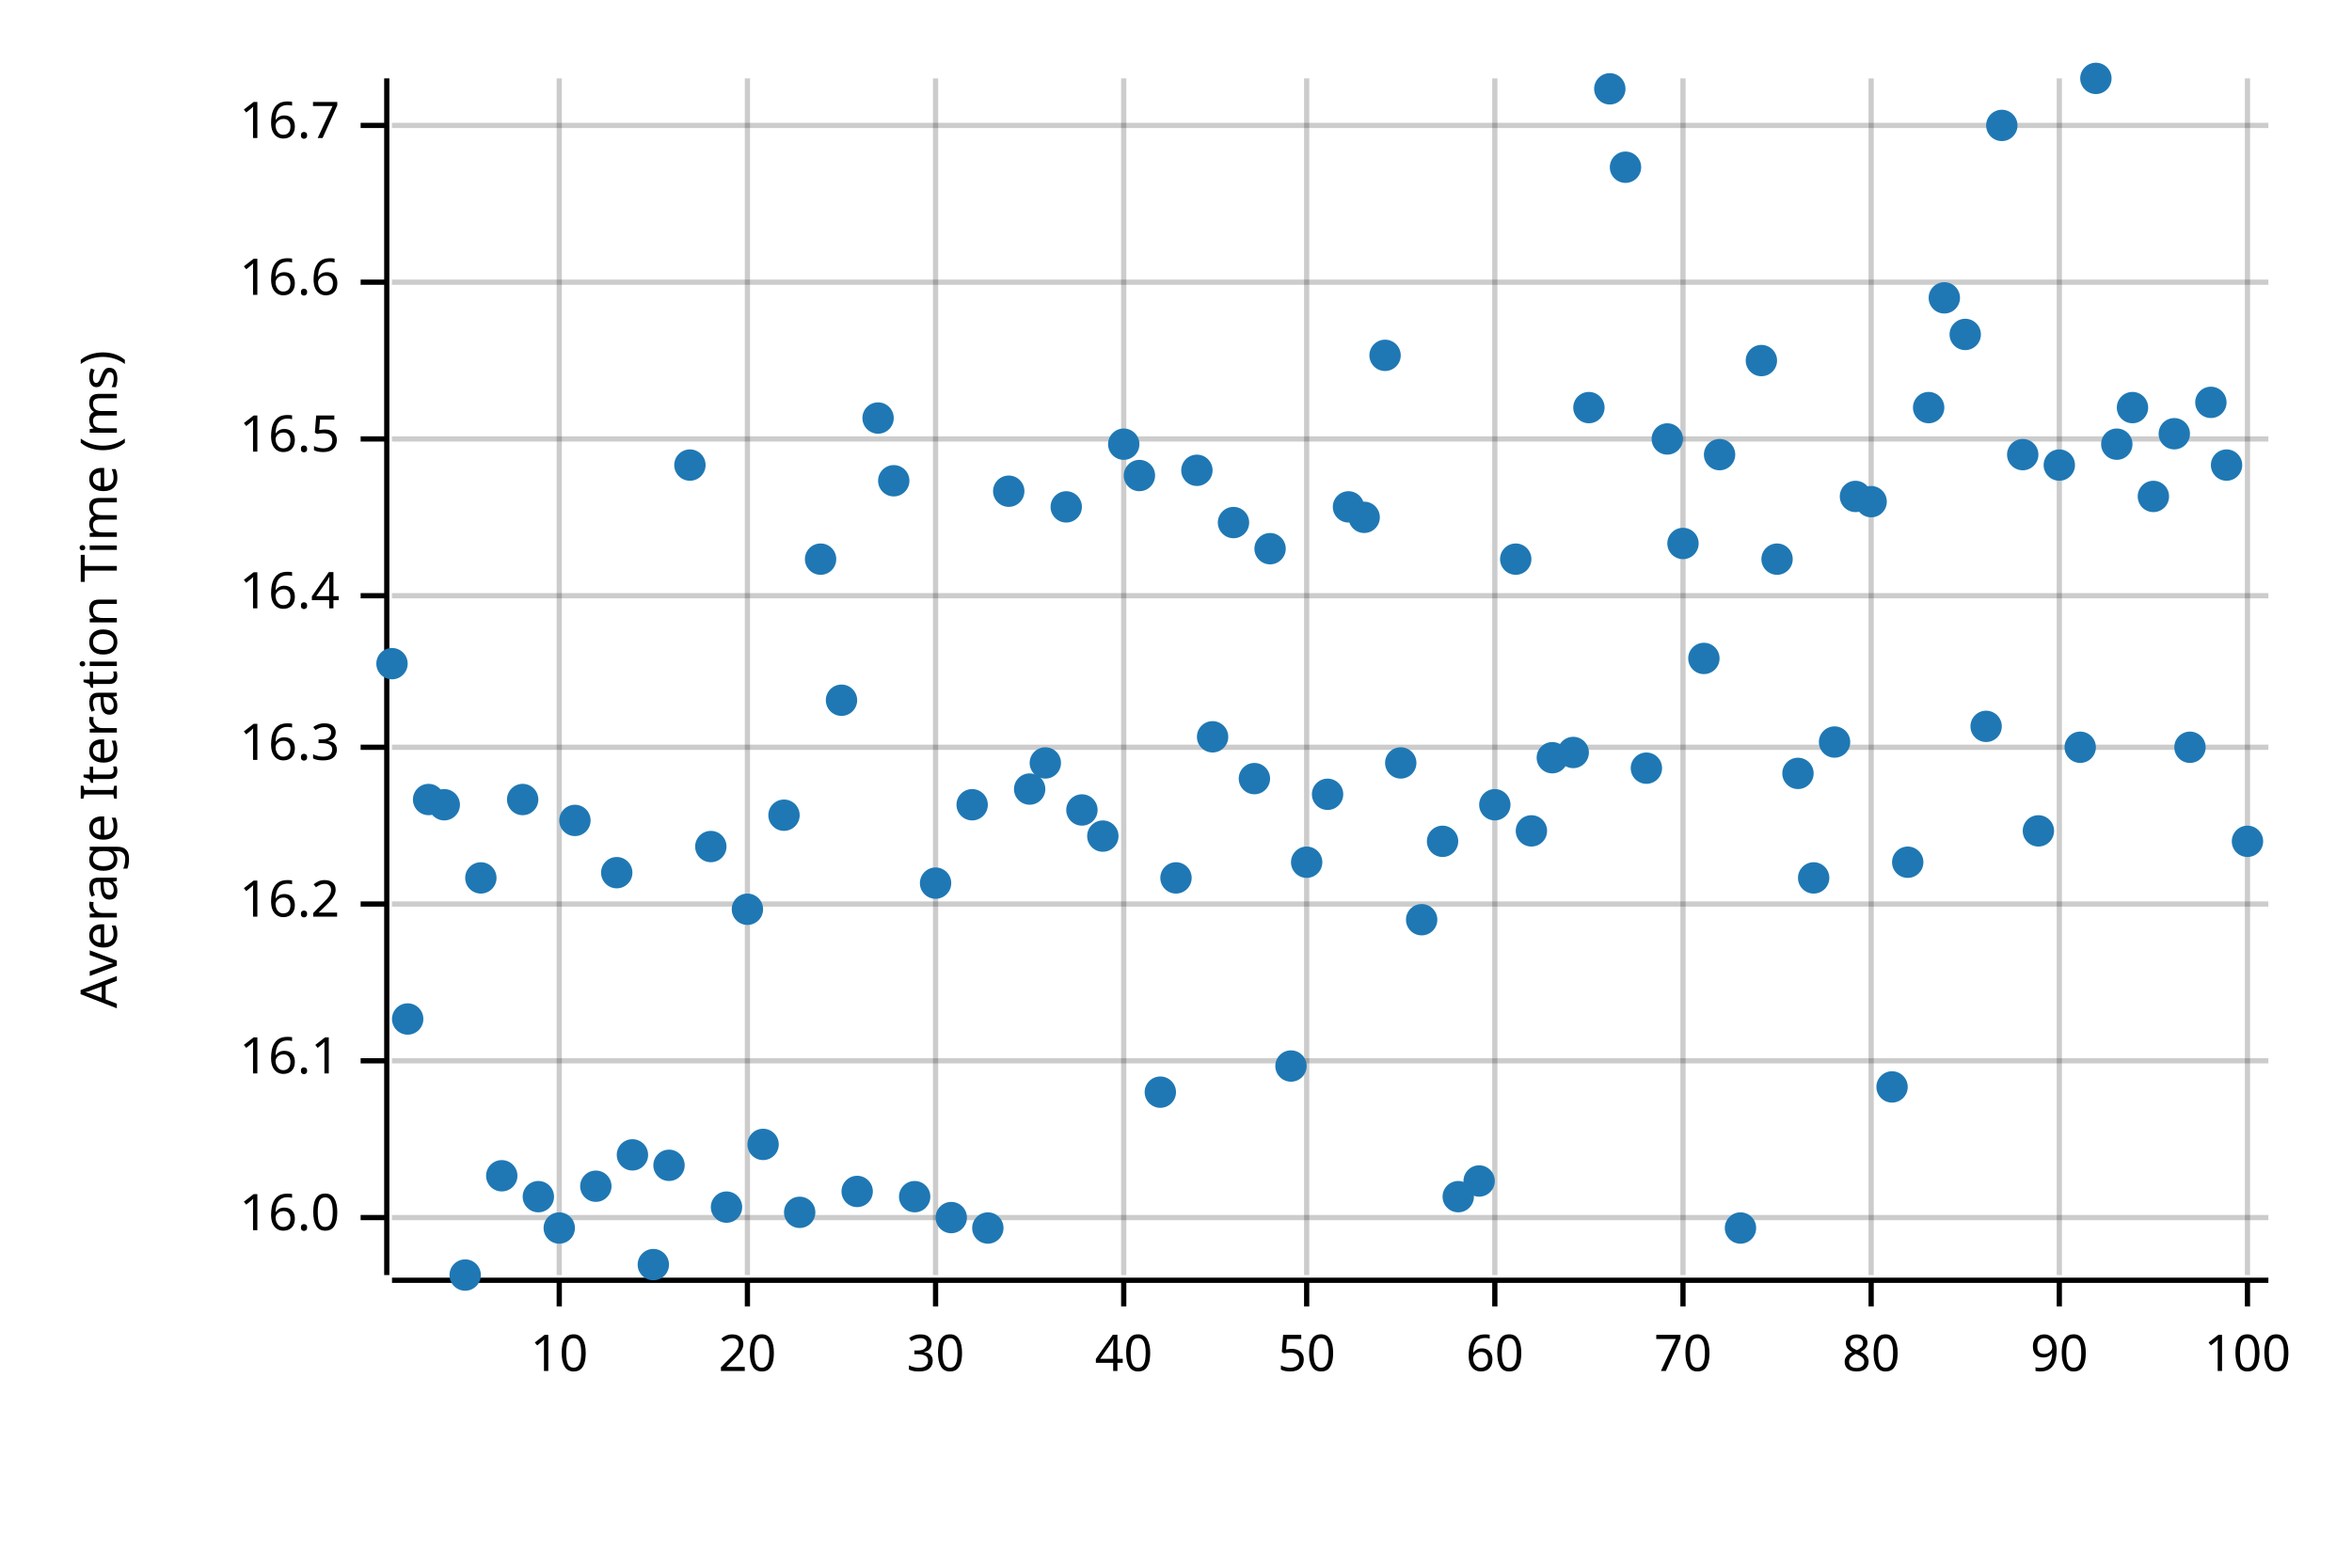
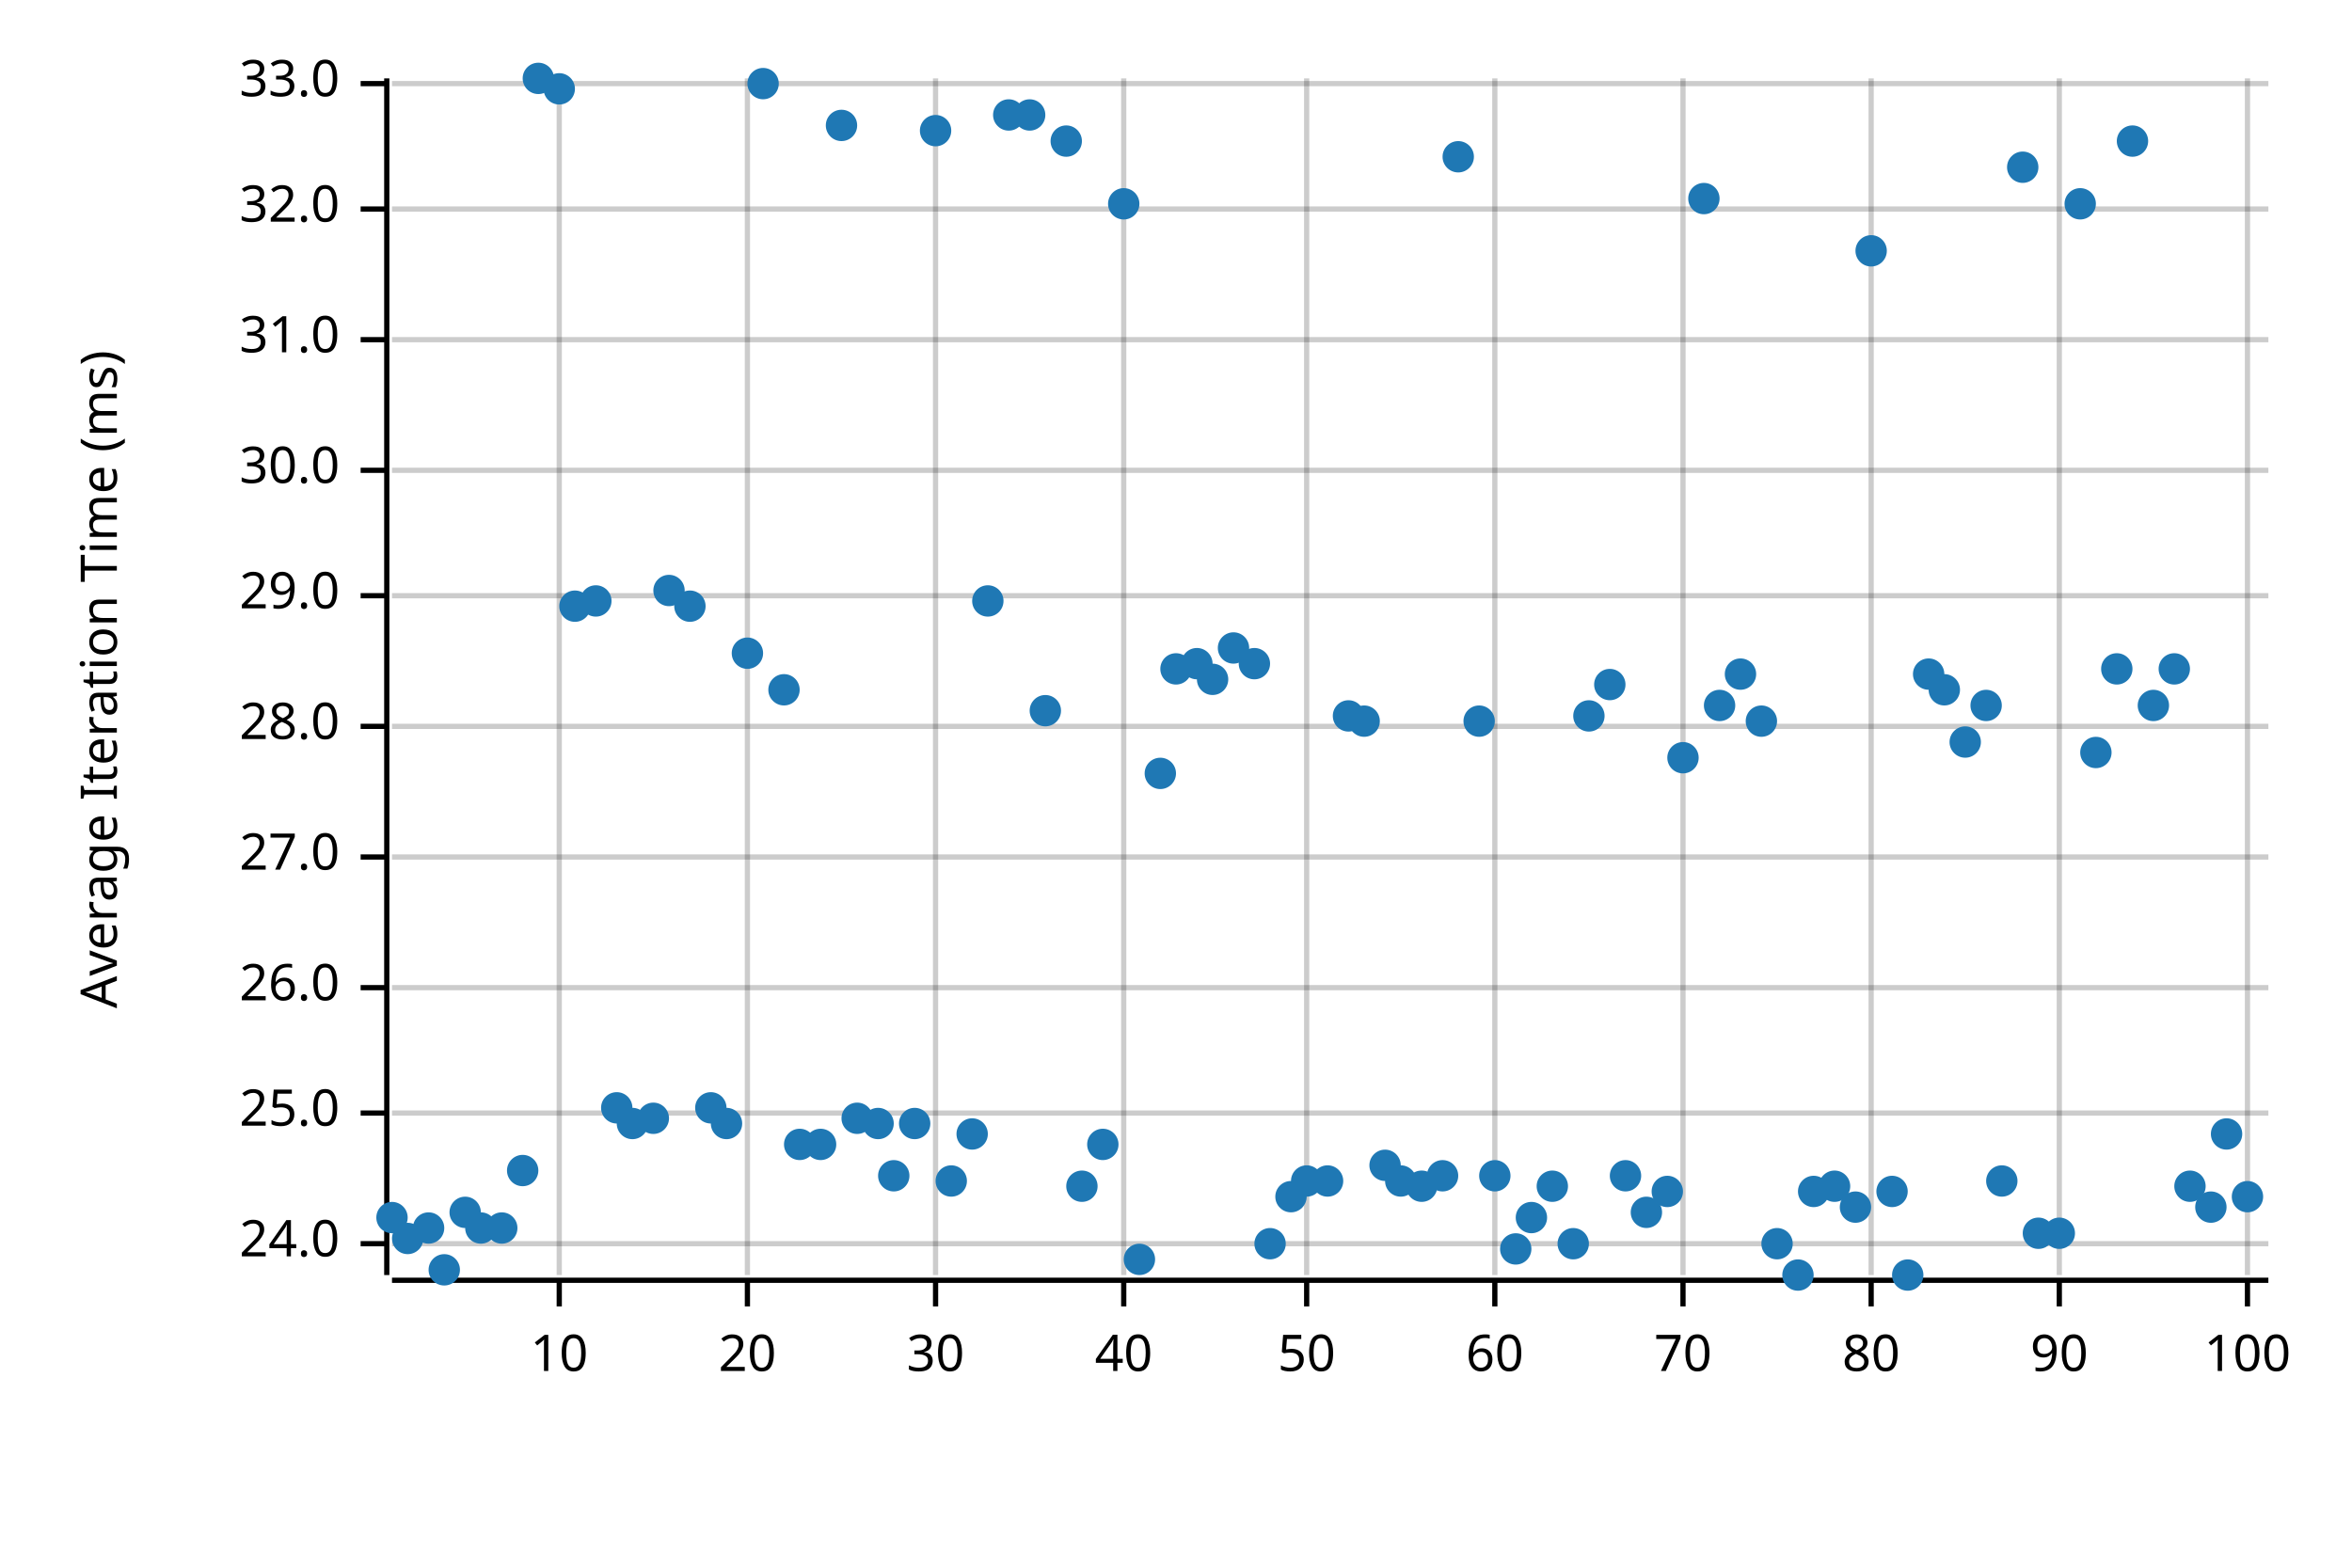
<svg xmlns="http://www.w3.org/2000/svg" width="450" height="300" viewBox="0 0 450 300">
  <text x="15" y="130" dy="0.76em" text-anchor="middle" font-family="sans-serif" font-size="9.677" opacity="1" fill="#000000" transform="rotate(270, 15, 130)">
Average Iteration Time (ms)
</text>
  <line opacity="0.2" stroke="#000000" stroke-width="1" x1="107" y1="244" x2="107" y2="15" />
  <line opacity="0.2" stroke="#000000" stroke-width="1" x1="143" y1="244" x2="143" y2="15" />
  <line opacity="0.2" stroke="#000000" stroke-width="1" x1="179" y1="244" x2="179" y2="15" />
  <line opacity="0.2" stroke="#000000" stroke-width="1" x1="215" y1="244" x2="215" y2="15" />
  <line opacity="0.2" stroke="#000000" stroke-width="1" x1="250" y1="244" x2="250" y2="15" />
  <line opacity="0.2" stroke="#000000" stroke-width="1" x1="286" y1="244" x2="286" y2="15" />
  <line opacity="0.2" stroke="#000000" stroke-width="1" x1="322" y1="244" x2="322" y2="15" />
  <line opacity="0.2" stroke="#000000" stroke-width="1" x1="358" y1="244" x2="358" y2="15" />
  <line opacity="0.2" stroke="#000000" stroke-width="1" x1="394" y1="244" x2="394" y2="15" />
  <line opacity="0.2" stroke="#000000" stroke-width="1" x1="430" y1="244" x2="430" y2="15" />
-   <line opacity="0.2" stroke="#000000" stroke-width="1" x1="75" y1="233" x2="434" y2="233" />
-   <line opacity="0.2" stroke="#000000" stroke-width="1" x1="75" y1="203" x2="434" y2="203" />
-   <line opacity="0.2" stroke="#000000" stroke-width="1" x1="75" y1="173" x2="434" y2="173" />
-   <line opacity="0.2" stroke="#000000" stroke-width="1" x1="75" y1="143" x2="434" y2="143" />
+   <line opacity="0.2" stroke="#000000" stroke-width="1" x1="75" y1="238" x2="434" y2="238" />
+   <line opacity="0.2" stroke="#000000" stroke-width="1" x1="75" y1="213" x2="434" y2="213" />
+   <line opacity="0.2" stroke="#000000" stroke-width="1" x1="75" y1="189" x2="434" y2="189" />
+   <line opacity="0.2" stroke="#000000" stroke-width="1" x1="75" y1="164" x2="434" y2="164" />
+   <line opacity="0.2" stroke="#000000" stroke-width="1" x1="75" y1="139" x2="434" y2="139" />
  <line opacity="0.2" stroke="#000000" stroke-width="1" x1="75" y1="114" x2="434" y2="114" />
-   <line opacity="0.2" stroke="#000000" stroke-width="1" x1="75" y1="84" x2="434" y2="84" />
-   <line opacity="0.2" stroke="#000000" stroke-width="1" x1="75" y1="54" x2="434" y2="54" />
-   <line opacity="0.2" stroke="#000000" stroke-width="1" x1="75" y1="24" x2="434" y2="24" />
+   <line opacity="0.2" stroke="#000000" stroke-width="1" x1="75" y1="90" x2="434" y2="90" />
+   <line opacity="0.2" stroke="#000000" stroke-width="1" x1="75" y1="65" x2="434" y2="65" />
+   <line opacity="0.2" stroke="#000000" stroke-width="1" x1="75" y1="40" x2="434" y2="40" />
+   <line opacity="0.2" stroke="#000000" stroke-width="1" x1="75" y1="16" x2="434" y2="16" />
  <polyline fill="none" opacity="1" stroke="#000000" stroke-width="1" points="74,15 74,244 " />
-   <text x="65" y="233" dy="0.5ex" text-anchor="end" font-family="sans-serif" font-size="9.677" opacity="1" fill="#000000">
- 16.0
- </text>
-   <polyline fill="none" opacity="1" stroke="#000000" stroke-width="1" points="69,233 74,233 " />
-   <text x="65" y="203" dy="0.5ex" text-anchor="end" font-family="sans-serif" font-size="9.677" opacity="1" fill="#000000">
- 16.1
- </text>
-   <polyline fill="none" opacity="1" stroke="#000000" stroke-width="1" points="69,203 74,203 " />
-   <text x="65" y="173" dy="0.5ex" text-anchor="end" font-family="sans-serif" font-size="9.677" opacity="1" fill="#000000">
- 16.2
- </text>
-   <polyline fill="none" opacity="1" stroke="#000000" stroke-width="1" points="69,173 74,173 " />
-   <text x="65" y="143" dy="0.5ex" text-anchor="end" font-family="sans-serif" font-size="9.677" opacity="1" fill="#000000">
- 16.3
- </text>
-   <polyline fill="none" opacity="1" stroke="#000000" stroke-width="1" points="69,143 74,143 " />
+   <text x="65" y="238" dy="0.5ex" text-anchor="end" font-family="sans-serif" font-size="9.677" opacity="1" fill="#000000">
+ 24.0
+ </text>
+   <polyline fill="none" opacity="1" stroke="#000000" stroke-width="1" points="69,238 74,238 " />
+   <text x="65" y="213" dy="0.5ex" text-anchor="end" font-family="sans-serif" font-size="9.677" opacity="1" fill="#000000">
+ 25.0
+ </text>
+   <polyline fill="none" opacity="1" stroke="#000000" stroke-width="1" points="69,213 74,213 " />
+   <text x="65" y="189" dy="0.5ex" text-anchor="end" font-family="sans-serif" font-size="9.677" opacity="1" fill="#000000">
+ 26.0
+ </text>
+   <polyline fill="none" opacity="1" stroke="#000000" stroke-width="1" points="69,189 74,189 " />
+   <text x="65" y="164" dy="0.5ex" text-anchor="end" font-family="sans-serif" font-size="9.677" opacity="1" fill="#000000">
+ 27.0
+ </text>
+   <polyline fill="none" opacity="1" stroke="#000000" stroke-width="1" points="69,164 74,164 " />
+   <text x="65" y="139" dy="0.5ex" text-anchor="end" font-family="sans-serif" font-size="9.677" opacity="1" fill="#000000">
+ 28.0
+ </text>
+   <polyline fill="none" opacity="1" stroke="#000000" stroke-width="1" points="69,139 74,139 " />
  <text x="65" y="114" dy="0.5ex" text-anchor="end" font-family="sans-serif" font-size="9.677" opacity="1" fill="#000000">
- 16.4
+ 29.0
</text>
  <polyline fill="none" opacity="1" stroke="#000000" stroke-width="1" points="69,114 74,114 " />
-   <text x="65" y="84" dy="0.5ex" text-anchor="end" font-family="sans-serif" font-size="9.677" opacity="1" fill="#000000">
- 16.5
- </text>
-   <polyline fill="none" opacity="1" stroke="#000000" stroke-width="1" points="69,84 74,84 " />
-   <text x="65" y="54" dy="0.5ex" text-anchor="end" font-family="sans-serif" font-size="9.677" opacity="1" fill="#000000">
- 16.6
- </text>
-   <polyline fill="none" opacity="1" stroke="#000000" stroke-width="1" points="69,54 74,54 " />
-   <text x="65" y="24" dy="0.5ex" text-anchor="end" font-family="sans-serif" font-size="9.677" opacity="1" fill="#000000">
- 16.7
- </text>
-   <polyline fill="none" opacity="1" stroke="#000000" stroke-width="1" points="69,24 74,24 " />
+   <text x="65" y="90" dy="0.5ex" text-anchor="end" font-family="sans-serif" font-size="9.677" opacity="1" fill="#000000">
+ 30.0
+ </text>
+   <polyline fill="none" opacity="1" stroke="#000000" stroke-width="1" points="69,90 74,90 " />
+   <text x="65" y="65" dy="0.5ex" text-anchor="end" font-family="sans-serif" font-size="9.677" opacity="1" fill="#000000">
+ 31.0
+ </text>
+   <polyline fill="none" opacity="1" stroke="#000000" stroke-width="1" points="69,65 74,65 " />
+   <text x="65" y="40" dy="0.5ex" text-anchor="end" font-family="sans-serif" font-size="9.677" opacity="1" fill="#000000">
+ 32.0
+ </text>
+   <polyline fill="none" opacity="1" stroke="#000000" stroke-width="1" points="69,40 74,40 " />
+   <text x="65" y="16" dy="0.5ex" text-anchor="end" font-family="sans-serif" font-size="9.677" opacity="1" fill="#000000">
+ 33.0
+ </text>
+   <polyline fill="none" opacity="1" stroke="#000000" stroke-width="1" points="69,16 74,16 " />
  <polyline fill="none" opacity="1" stroke="#000000" stroke-width="1" points="75,245 434,245 " />
  <text x="107" y="255" dy="0.76em" text-anchor="middle" font-family="sans-serif" font-size="9.677" opacity="1" fill="#000000">
10
</text>
  <polyline fill="none" opacity="1" stroke="#000000" stroke-width="1" points="107,245 107,250 " />
  <text x="143" y="255" dy="0.76em" text-anchor="middle" font-family="sans-serif" font-size="9.677" opacity="1" fill="#000000">
20
</text>
  <polyline fill="none" opacity="1" stroke="#000000" stroke-width="1" points="143,245 143,250 " />
  <text x="179" y="255" dy="0.76em" text-anchor="middle" font-family="sans-serif" font-size="9.677" opacity="1" fill="#000000">
30
</text>
  <polyline fill="none" opacity="1" stroke="#000000" stroke-width="1" points="179,245 179,250 " />
  <text x="215" y="255" dy="0.76em" text-anchor="middle" font-family="sans-serif" font-size="9.677" opacity="1" fill="#000000">
40
</text>
  <polyline fill="none" opacity="1" stroke="#000000" stroke-width="1" points="215,245 215,250 " />
  <text x="250" y="255" dy="0.76em" text-anchor="middle" font-family="sans-serif" font-size="9.677" opacity="1" fill="#000000">
50
</text>
  <polyline fill="none" opacity="1" stroke="#000000" stroke-width="1" points="250,245 250,250 " />
  <text x="286" y="255" dy="0.76em" text-anchor="middle" font-family="sans-serif" font-size="9.677" opacity="1" fill="#000000">
60
</text>
  <polyline fill="none" opacity="1" stroke="#000000" stroke-width="1" points="286,245 286,250 " />
  <text x="322" y="255" dy="0.76em" text-anchor="middle" font-family="sans-serif" font-size="9.677" opacity="1" fill="#000000">
70
</text>
  <polyline fill="none" opacity="1" stroke="#000000" stroke-width="1" points="322,245 322,250 " />
  <text x="358" y="255" dy="0.76em" text-anchor="middle" font-family="sans-serif" font-size="9.677" opacity="1" fill="#000000">
80
</text>
  <polyline fill="none" opacity="1" stroke="#000000" stroke-width="1" points="358,245 358,250 " />
  <text x="394" y="255" dy="0.76em" text-anchor="middle" font-family="sans-serif" font-size="9.677" opacity="1" fill="#000000">
90
</text>
  <polyline fill="none" opacity="1" stroke="#000000" stroke-width="1" points="394,245 394,250 " />
  <text x="430" y="255" dy="0.76em" text-anchor="middle" font-family="sans-serif" font-size="9.677" opacity="1" fill="#000000">
100
</text>
  <polyline fill="none" opacity="1" stroke="#000000" stroke-width="1" points="430,245 430,250 " />
-   <circle cx="75" cy="127" r="3" opacity="1" fill="#1F78B4" stroke="none" stroke-width="1" />
-   <circle cx="78" cy="195" r="3" opacity="1" fill="#1F78B4" stroke="none" stroke-width="1" />
-   <circle cx="82" cy="153" r="3" opacity="1" fill="#1F78B4" stroke="none" stroke-width="1" />
-   <circle cx="85" cy="154" r="3" opacity="1" fill="#1F78B4" stroke="none" stroke-width="1" />
-   <circle cx="89" cy="244" r="3" opacity="1" fill="#1F78B4" stroke="none" stroke-width="1" />
-   <circle cx="92" cy="168" r="3" opacity="1" fill="#1F78B4" stroke="none" stroke-width="1" />
-   <circle cx="96" cy="225" r="3" opacity="1" fill="#1F78B4" stroke="none" stroke-width="1" />
-   <circle cx="100" cy="153" r="3" opacity="1" fill="#1F78B4" stroke="none" stroke-width="1" />
-   <circle cx="103" cy="229" r="3" opacity="1" fill="#1F78B4" stroke="none" stroke-width="1" />
-   <circle cx="107" cy="235" r="3" opacity="1" fill="#1F78B4" stroke="none" stroke-width="1" />
-   <circle cx="110" cy="157" r="3" opacity="1" fill="#1F78B4" stroke="none" stroke-width="1" />
-   <circle cx="114" cy="227" r="3" opacity="1" fill="#1F78B4" stroke="none" stroke-width="1" />
-   <circle cx="118" cy="167" r="3" opacity="1" fill="#1F78B4" stroke="none" stroke-width="1" />
-   <circle cx="121" cy="221" r="3" opacity="1" fill="#1F78B4" stroke="none" stroke-width="1" />
-   <circle cx="125" cy="242" r="3" opacity="1" fill="#1F78B4" stroke="none" stroke-width="1" />
-   <circle cx="128" cy="223" r="3" opacity="1" fill="#1F78B4" stroke="none" stroke-width="1" />
-   <circle cx="132" cy="89" r="3" opacity="1" fill="#1F78B4" stroke="none" stroke-width="1" />
-   <circle cx="136" cy="162" r="3" opacity="1" fill="#1F78B4" stroke="none" stroke-width="1" />
-   <circle cx="139" cy="231" r="3" opacity="1" fill="#1F78B4" stroke="none" stroke-width="1" />
-   <circle cx="143" cy="174" r="3" opacity="1" fill="#1F78B4" stroke="none" stroke-width="1" />
-   <circle cx="146" cy="219" r="3" opacity="1" fill="#1F78B4" stroke="none" stroke-width="1" />
-   <circle cx="150" cy="156" r="3" opacity="1" fill="#1F78B4" stroke="none" stroke-width="1" />
-   <circle cx="153" cy="232" r="3" opacity="1" fill="#1F78B4" stroke="none" stroke-width="1" />
-   <circle cx="157" cy="107" r="3" opacity="1" fill="#1F78B4" stroke="none" stroke-width="1" />
-   <circle cx="161" cy="134" r="3" opacity="1" fill="#1F78B4" stroke="none" stroke-width="1" />
-   <circle cx="164" cy="228" r="3" opacity="1" fill="#1F78B4" stroke="none" stroke-width="1" />
-   <circle cx="168" cy="80" r="3" opacity="1" fill="#1F78B4" stroke="none" stroke-width="1" />
-   <circle cx="171" cy="92" r="3" opacity="1" fill="#1F78B4" stroke="none" stroke-width="1" />
-   <circle cx="175" cy="229" r="3" opacity="1" fill="#1F78B4" stroke="none" stroke-width="1" />
-   <circle cx="179" cy="169" r="3" opacity="1" fill="#1F78B4" stroke="none" stroke-width="1" />
-   <circle cx="182" cy="233" r="3" opacity="1" fill="#1F78B4" stroke="none" stroke-width="1" />
-   <circle cx="186" cy="154" r="3" opacity="1" fill="#1F78B4" stroke="none" stroke-width="1" />
-   <circle cx="189" cy="235" r="3" opacity="1" fill="#1F78B4" stroke="none" stroke-width="1" />
-   <circle cx="193" cy="94" r="3" opacity="1" fill="#1F78B4" stroke="none" stroke-width="1" />
-   <circle cx="197" cy="151" r="3" opacity="1" fill="#1F78B4" stroke="none" stroke-width="1" />
-   <circle cx="200" cy="146" r="3" opacity="1" fill="#1F78B4" stroke="none" stroke-width="1" />
-   <circle cx="204" cy="97" r="3" opacity="1" fill="#1F78B4" stroke="none" stroke-width="1" />
-   <circle cx="207" cy="155" r="3" opacity="1" fill="#1F78B4" stroke="none" stroke-width="1" />
-   <circle cx="211" cy="160" r="3" opacity="1" fill="#1F78B4" stroke="none" stroke-width="1" />
-   <circle cx="215" cy="85" r="3" opacity="1" fill="#1F78B4" stroke="none" stroke-width="1" />
-   <circle cx="218" cy="91" r="3" opacity="1" fill="#1F78B4" stroke="none" stroke-width="1" />
-   <circle cx="222" cy="209" r="3" opacity="1" fill="#1F78B4" stroke="none" stroke-width="1" />
-   <circle cx="225" cy="168" r="3" opacity="1" fill="#1F78B4" stroke="none" stroke-width="1" />
-   <circle cx="229" cy="90" r="3" opacity="1" fill="#1F78B4" stroke="none" stroke-width="1" />
-   <circle cx="232" cy="141" r="3" opacity="1" fill="#1F78B4" stroke="none" stroke-width="1" />
-   <circle cx="236" cy="100" r="3" opacity="1" fill="#1F78B4" stroke="none" stroke-width="1" />
-   <circle cx="240" cy="149" r="3" opacity="1" fill="#1F78B4" stroke="none" stroke-width="1" />
-   <circle cx="243" cy="105" r="3" opacity="1" fill="#1F78B4" stroke="none" stroke-width="1" />
-   <circle cx="247" cy="204" r="3" opacity="1" fill="#1F78B4" stroke="none" stroke-width="1" />
-   <circle cx="250" cy="165" r="3" opacity="1" fill="#1F78B4" stroke="none" stroke-width="1" />
-   <circle cx="254" cy="152" r="3" opacity="1" fill="#1F78B4" stroke="none" stroke-width="1" />
-   <circle cx="258" cy="97" r="3" opacity="1" fill="#1F78B4" stroke="none" stroke-width="1" />
-   <circle cx="261" cy="99" r="3" opacity="1" fill="#1F78B4" stroke="none" stroke-width="1" />
-   <circle cx="265" cy="68" r="3" opacity="1" fill="#1F78B4" stroke="none" stroke-width="1" />
-   <circle cx="268" cy="146" r="3" opacity="1" fill="#1F78B4" stroke="none" stroke-width="1" />
-   <circle cx="272" cy="176" r="3" opacity="1" fill="#1F78B4" stroke="none" stroke-width="1" />
-   <circle cx="276" cy="161" r="3" opacity="1" fill="#1F78B4" stroke="none" stroke-width="1" />
-   <circle cx="279" cy="229" r="3" opacity="1" fill="#1F78B4" stroke="none" stroke-width="1" />
-   <circle cx="283" cy="226" r="3" opacity="1" fill="#1F78B4" stroke="none" stroke-width="1" />
-   <circle cx="286" cy="154" r="3" opacity="1" fill="#1F78B4" stroke="none" stroke-width="1" />
-   <circle cx="290" cy="107" r="3" opacity="1" fill="#1F78B4" stroke="none" stroke-width="1" />
-   <circle cx="293" cy="159" r="3" opacity="1" fill="#1F78B4" stroke="none" stroke-width="1" />
-   <circle cx="297" cy="145" r="3" opacity="1" fill="#1F78B4" stroke="none" stroke-width="1" />
-   <circle cx="301" cy="144" r="3" opacity="1" fill="#1F78B4" stroke="none" stroke-width="1" />
-   <circle cx="304" cy="78" r="3" opacity="1" fill="#1F78B4" stroke="none" stroke-width="1" />
-   <circle cx="308" cy="17" r="3" opacity="1" fill="#1F78B4" stroke="none" stroke-width="1" />
-   <circle cx="311" cy="32" r="3" opacity="1" fill="#1F78B4" stroke="none" stroke-width="1" />
-   <circle cx="315" cy="147" r="3" opacity="1" fill="#1F78B4" stroke="none" stroke-width="1" />
-   <circle cx="319" cy="84" r="3" opacity="1" fill="#1F78B4" stroke="none" stroke-width="1" />
-   <circle cx="322" cy="104" r="3" opacity="1" fill="#1F78B4" stroke="none" stroke-width="1" />
-   <circle cx="326" cy="126" r="3" opacity="1" fill="#1F78B4" stroke="none" stroke-width="1" />
-   <circle cx="329" cy="87" r="3" opacity="1" fill="#1F78B4" stroke="none" stroke-width="1" />
-   <circle cx="333" cy="235" r="3" opacity="1" fill="#1F78B4" stroke="none" stroke-width="1" />
-   <circle cx="337" cy="69" r="3" opacity="1" fill="#1F78B4" stroke="none" stroke-width="1" />
-   <circle cx="340" cy="107" r="3" opacity="1" fill="#1F78B4" stroke="none" stroke-width="1" />
-   <circle cx="344" cy="148" r="3" opacity="1" fill="#1F78B4" stroke="none" stroke-width="1" />
-   <circle cx="347" cy="168" r="3" opacity="1" fill="#1F78B4" stroke="none" stroke-width="1" />
-   <circle cx="351" cy="142" r="3" opacity="1" fill="#1F78B4" stroke="none" stroke-width="1" />
-   <circle cx="355" cy="95" r="3" opacity="1" fill="#1F78B4" stroke="none" stroke-width="1" />
-   <circle cx="358" cy="96" r="3" opacity="1" fill="#1F78B4" stroke="none" stroke-width="1" />
-   <circle cx="362" cy="208" r="3" opacity="1" fill="#1F78B4" stroke="none" stroke-width="1" />
-   <circle cx="365" cy="165" r="3" opacity="1" fill="#1F78B4" stroke="none" stroke-width="1" />
-   <circle cx="369" cy="78" r="3" opacity="1" fill="#1F78B4" stroke="none" stroke-width="1" />
-   <circle cx="372" cy="57" r="3" opacity="1" fill="#1F78B4" stroke="none" stroke-width="1" />
-   <circle cx="376" cy="64" r="3" opacity="1" fill="#1F78B4" stroke="none" stroke-width="1" />
-   <circle cx="380" cy="139" r="3" opacity="1" fill="#1F78B4" stroke="none" stroke-width="1" />
-   <circle cx="383" cy="24" r="3" opacity="1" fill="#1F78B4" stroke="none" stroke-width="1" />
-   <circle cx="387" cy="87" r="3" opacity="1" fill="#1F78B4" stroke="none" stroke-width="1" />
-   <circle cx="390" cy="159" r="3" opacity="1" fill="#1F78B4" stroke="none" stroke-width="1" />
-   <circle cx="394" cy="89" r="3" opacity="1" fill="#1F78B4" stroke="none" stroke-width="1" />
-   <circle cx="398" cy="143" r="3" opacity="1" fill="#1F78B4" stroke="none" stroke-width="1" />
-   <circle cx="401" cy="15" r="3" opacity="1" fill="#1F78B4" stroke="none" stroke-width="1" />
-   <circle cx="405" cy="85" r="3" opacity="1" fill="#1F78B4" stroke="none" stroke-width="1" />
-   <circle cx="408" cy="78" r="3" opacity="1" fill="#1F78B4" stroke="none" stroke-width="1" />
-   <circle cx="412" cy="95" r="3" opacity="1" fill="#1F78B4" stroke="none" stroke-width="1" />
-   <circle cx="416" cy="83" r="3" opacity="1" fill="#1F78B4" stroke="none" stroke-width="1" />
-   <circle cx="419" cy="143" r="3" opacity="1" fill="#1F78B4" stroke="none" stroke-width="1" />
-   <circle cx="423" cy="77" r="3" opacity="1" fill="#1F78B4" stroke="none" stroke-width="1" />
-   <circle cx="426" cy="89" r="3" opacity="1" fill="#1F78B4" stroke="none" stroke-width="1" />
-   <circle cx="430" cy="161" r="3" opacity="1" fill="#1F78B4" stroke="none" stroke-width="1" />
+   <circle cx="75" cy="233" r="3" opacity="1" fill="#1F78B4" stroke="none" stroke-width="1" />
+   <circle cx="78" cy="237" r="3" opacity="1" fill="#1F78B4" stroke="none" stroke-width="1" />
+   <circle cx="82" cy="235" r="3" opacity="1" fill="#1F78B4" stroke="none" stroke-width="1" />
+   <circle cx="85" cy="243" r="3" opacity="1" fill="#1F78B4" stroke="none" stroke-width="1" />
+   <circle cx="89" cy="232" r="3" opacity="1" fill="#1F78B4" stroke="none" stroke-width="1" />
+   <circle cx="92" cy="235" r="3" opacity="1" fill="#1F78B4" stroke="none" stroke-width="1" />
+   <circle cx="96" cy="235" r="3" opacity="1" fill="#1F78B4" stroke="none" stroke-width="1" />
+   <circle cx="100" cy="224" r="3" opacity="1" fill="#1F78B4" stroke="none" stroke-width="1" />
+   <circle cx="103" cy="15" r="3" opacity="1" fill="#1F78B4" stroke="none" stroke-width="1" />
+   <circle cx="107" cy="17" r="3" opacity="1" fill="#1F78B4" stroke="none" stroke-width="1" />
+   <circle cx="110" cy="116" r="3" opacity="1" fill="#1F78B4" stroke="none" stroke-width="1" />
+   <circle cx="114" cy="115" r="3" opacity="1" fill="#1F78B4" stroke="none" stroke-width="1" />
+   <circle cx="118" cy="212" r="3" opacity="1" fill="#1F78B4" stroke="none" stroke-width="1" />
+   <circle cx="121" cy="215" r="3" opacity="1" fill="#1F78B4" stroke="none" stroke-width="1" />
+   <circle cx="125" cy="214" r="3" opacity="1" fill="#1F78B4" stroke="none" stroke-width="1" />
+   <circle cx="128" cy="113" r="3" opacity="1" fill="#1F78B4" stroke="none" stroke-width="1" />
+   <circle cx="132" cy="116" r="3" opacity="1" fill="#1F78B4" stroke="none" stroke-width="1" />
+   <circle cx="136" cy="212" r="3" opacity="1" fill="#1F78B4" stroke="none" stroke-width="1" />
+   <circle cx="139" cy="215" r="3" opacity="1" fill="#1F78B4" stroke="none" stroke-width="1" />
+   <circle cx="143" cy="125" r="3" opacity="1" fill="#1F78B4" stroke="none" stroke-width="1" />
+   <circle cx="146" cy="16" r="3" opacity="1" fill="#1F78B4" stroke="none" stroke-width="1" />
+   <circle cx="150" cy="132" r="3" opacity="1" fill="#1F78B4" stroke="none" stroke-width="1" />
+   <circle cx="153" cy="219" r="3" opacity="1" fill="#1F78B4" stroke="none" stroke-width="1" />
+   <circle cx="157" cy="219" r="3" opacity="1" fill="#1F78B4" stroke="none" stroke-width="1" />
+   <circle cx="161" cy="24" r="3" opacity="1" fill="#1F78B4" stroke="none" stroke-width="1" />
+   <circle cx="164" cy="214" r="3" opacity="1" fill="#1F78B4" stroke="none" stroke-width="1" />
+   <circle cx="168" cy="215" r="3" opacity="1" fill="#1F78B4" stroke="none" stroke-width="1" />
+   <circle cx="171" cy="225" r="3" opacity="1" fill="#1F78B4" stroke="none" stroke-width="1" />
+   <circle cx="175" cy="215" r="3" opacity="1" fill="#1F78B4" stroke="none" stroke-width="1" />
+   <circle cx="179" cy="25" r="3" opacity="1" fill="#1F78B4" stroke="none" stroke-width="1" />
+   <circle cx="182" cy="226" r="3" opacity="1" fill="#1F78B4" stroke="none" stroke-width="1" />
+   <circle cx="186" cy="217" r="3" opacity="1" fill="#1F78B4" stroke="none" stroke-width="1" />
+   <circle cx="189" cy="115" r="3" opacity="1" fill="#1F78B4" stroke="none" stroke-width="1" />
+   <circle cx="193" cy="22" r="3" opacity="1" fill="#1F78B4" stroke="none" stroke-width="1" />
+   <circle cx="197" cy="22" r="3" opacity="1" fill="#1F78B4" stroke="none" stroke-width="1" />
+   <circle cx="200" cy="136" r="3" opacity="1" fill="#1F78B4" stroke="none" stroke-width="1" />
+   <circle cx="204" cy="27" r="3" opacity="1" fill="#1F78B4" stroke="none" stroke-width="1" />
+   <circle cx="207" cy="227" r="3" opacity="1" fill="#1F78B4" stroke="none" stroke-width="1" />
+   <circle cx="211" cy="219" r="3" opacity="1" fill="#1F78B4" stroke="none" stroke-width="1" />
+   <circle cx="215" cy="39" r="3" opacity="1" fill="#1F78B4" stroke="none" stroke-width="1" />
+   <circle cx="218" cy="241" r="3" opacity="1" fill="#1F78B4" stroke="none" stroke-width="1" />
+   <circle cx="222" cy="148" r="3" opacity="1" fill="#1F78B4" stroke="none" stroke-width="1" />
+   <circle cx="225" cy="128" r="3" opacity="1" fill="#1F78B4" stroke="none" stroke-width="1" />
+   <circle cx="229" cy="127" r="3" opacity="1" fill="#1F78B4" stroke="none" stroke-width="1" />
+   <circle cx="232" cy="130" r="3" opacity="1" fill="#1F78B4" stroke="none" stroke-width="1" />
+   <circle cx="236" cy="124" r="3" opacity="1" fill="#1F78B4" stroke="none" stroke-width="1" />
+   <circle cx="240" cy="127" r="3" opacity="1" fill="#1F78B4" stroke="none" stroke-width="1" />
+   <circle cx="243" cy="238" r="3" opacity="1" fill="#1F78B4" stroke="none" stroke-width="1" />
+   <circle cx="247" cy="229" r="3" opacity="1" fill="#1F78B4" stroke="none" stroke-width="1" />
+   <circle cx="250" cy="226" r="3" opacity="1" fill="#1F78B4" stroke="none" stroke-width="1" />
+   <circle cx="254" cy="226" r="3" opacity="1" fill="#1F78B4" stroke="none" stroke-width="1" />
+   <circle cx="258" cy="137" r="3" opacity="1" fill="#1F78B4" stroke="none" stroke-width="1" />
+   <circle cx="261" cy="138" r="3" opacity="1" fill="#1F78B4" stroke="none" stroke-width="1" />
+   <circle cx="265" cy="223" r="3" opacity="1" fill="#1F78B4" stroke="none" stroke-width="1" />
+   <circle cx="268" cy="226" r="3" opacity="1" fill="#1F78B4" stroke="none" stroke-width="1" />
+   <circle cx="272" cy="227" r="3" opacity="1" fill="#1F78B4" stroke="none" stroke-width="1" />
+   <circle cx="276" cy="225" r="3" opacity="1" fill="#1F78B4" stroke="none" stroke-width="1" />
+   <circle cx="279" cy="30" r="3" opacity="1" fill="#1F78B4" stroke="none" stroke-width="1" />
+   <circle cx="283" cy="138" r="3" opacity="1" fill="#1F78B4" stroke="none" stroke-width="1" />
+   <circle cx="286" cy="225" r="3" opacity="1" fill="#1F78B4" stroke="none" stroke-width="1" />
+   <circle cx="290" cy="239" r="3" opacity="1" fill="#1F78B4" stroke="none" stroke-width="1" />
+   <circle cx="293" cy="233" r="3" opacity="1" fill="#1F78B4" stroke="none" stroke-width="1" />
+   <circle cx="297" cy="227" r="3" opacity="1" fill="#1F78B4" stroke="none" stroke-width="1" />
+   <circle cx="301" cy="238" r="3" opacity="1" fill="#1F78B4" stroke="none" stroke-width="1" />
+   <circle cx="304" cy="137" r="3" opacity="1" fill="#1F78B4" stroke="none" stroke-width="1" />
+   <circle cx="308" cy="131" r="3" opacity="1" fill="#1F78B4" stroke="none" stroke-width="1" />
+   <circle cx="311" cy="225" r="3" opacity="1" fill="#1F78B4" stroke="none" stroke-width="1" />
+   <circle cx="315" cy="232" r="3" opacity="1" fill="#1F78B4" stroke="none" stroke-width="1" />
+   <circle cx="319" cy="228" r="3" opacity="1" fill="#1F78B4" stroke="none" stroke-width="1" />
+   <circle cx="322" cy="145" r="3" opacity="1" fill="#1F78B4" stroke="none" stroke-width="1" />
+   <circle cx="326" cy="38" r="3" opacity="1" fill="#1F78B4" stroke="none" stroke-width="1" />
+   <circle cx="329" cy="135" r="3" opacity="1" fill="#1F78B4" stroke="none" stroke-width="1" />
+   <circle cx="333" cy="129" r="3" opacity="1" fill="#1F78B4" stroke="none" stroke-width="1" />
+   <circle cx="337" cy="138" r="3" opacity="1" fill="#1F78B4" stroke="none" stroke-width="1" />
+   <circle cx="340" cy="238" r="3" opacity="1" fill="#1F78B4" stroke="none" stroke-width="1" />
+   <circle cx="344" cy="244" r="3" opacity="1" fill="#1F78B4" stroke="none" stroke-width="1" />
+   <circle cx="347" cy="228" r="3" opacity="1" fill="#1F78B4" stroke="none" stroke-width="1" />
+   <circle cx="351" cy="227" r="3" opacity="1" fill="#1F78B4" stroke="none" stroke-width="1" />
+   <circle cx="355" cy="231" r="3" opacity="1" fill="#1F78B4" stroke="none" stroke-width="1" />
+   <circle cx="358" cy="48" r="3" opacity="1" fill="#1F78B4" stroke="none" stroke-width="1" />
+   <circle cx="362" cy="228" r="3" opacity="1" fill="#1F78B4" stroke="none" stroke-width="1" />
+   <circle cx="365" cy="244" r="3" opacity="1" fill="#1F78B4" stroke="none" stroke-width="1" />
+   <circle cx="369" cy="129" r="3" opacity="1" fill="#1F78B4" stroke="none" stroke-width="1" />
+   <circle cx="372" cy="132" r="3" opacity="1" fill="#1F78B4" stroke="none" stroke-width="1" />
+   <circle cx="376" cy="142" r="3" opacity="1" fill="#1F78B4" stroke="none" stroke-width="1" />
+   <circle cx="380" cy="135" r="3" opacity="1" fill="#1F78B4" stroke="none" stroke-width="1" />
+   <circle cx="383" cy="226" r="3" opacity="1" fill="#1F78B4" stroke="none" stroke-width="1" />
+   <circle cx="387" cy="32" r="3" opacity="1" fill="#1F78B4" stroke="none" stroke-width="1" />
+   <circle cx="390" cy="236" r="3" opacity="1" fill="#1F78B4" stroke="none" stroke-width="1" />
+   <circle cx="394" cy="236" r="3" opacity="1" fill="#1F78B4" stroke="none" stroke-width="1" />
+   <circle cx="398" cy="39" r="3" opacity="1" fill="#1F78B4" stroke="none" stroke-width="1" />
+   <circle cx="401" cy="144" r="3" opacity="1" fill="#1F78B4" stroke="none" stroke-width="1" />
+   <circle cx="405" cy="128" r="3" opacity="1" fill="#1F78B4" stroke="none" stroke-width="1" />
+   <circle cx="408" cy="27" r="3" opacity="1" fill="#1F78B4" stroke="none" stroke-width="1" />
+   <circle cx="412" cy="135" r="3" opacity="1" fill="#1F78B4" stroke="none" stroke-width="1" />
+   <circle cx="416" cy="128" r="3" opacity="1" fill="#1F78B4" stroke="none" stroke-width="1" />
+   <circle cx="419" cy="227" r="3" opacity="1" fill="#1F78B4" stroke="none" stroke-width="1" />
+   <circle cx="423" cy="231" r="3" opacity="1" fill="#1F78B4" stroke="none" stroke-width="1" />
+   <circle cx="426" cy="217" r="3" opacity="1" fill="#1F78B4" stroke="none" stroke-width="1" />
+   <circle cx="430" cy="229" r="3" opacity="1" fill="#1F78B4" stroke="none" stroke-width="1" />
</svg>
